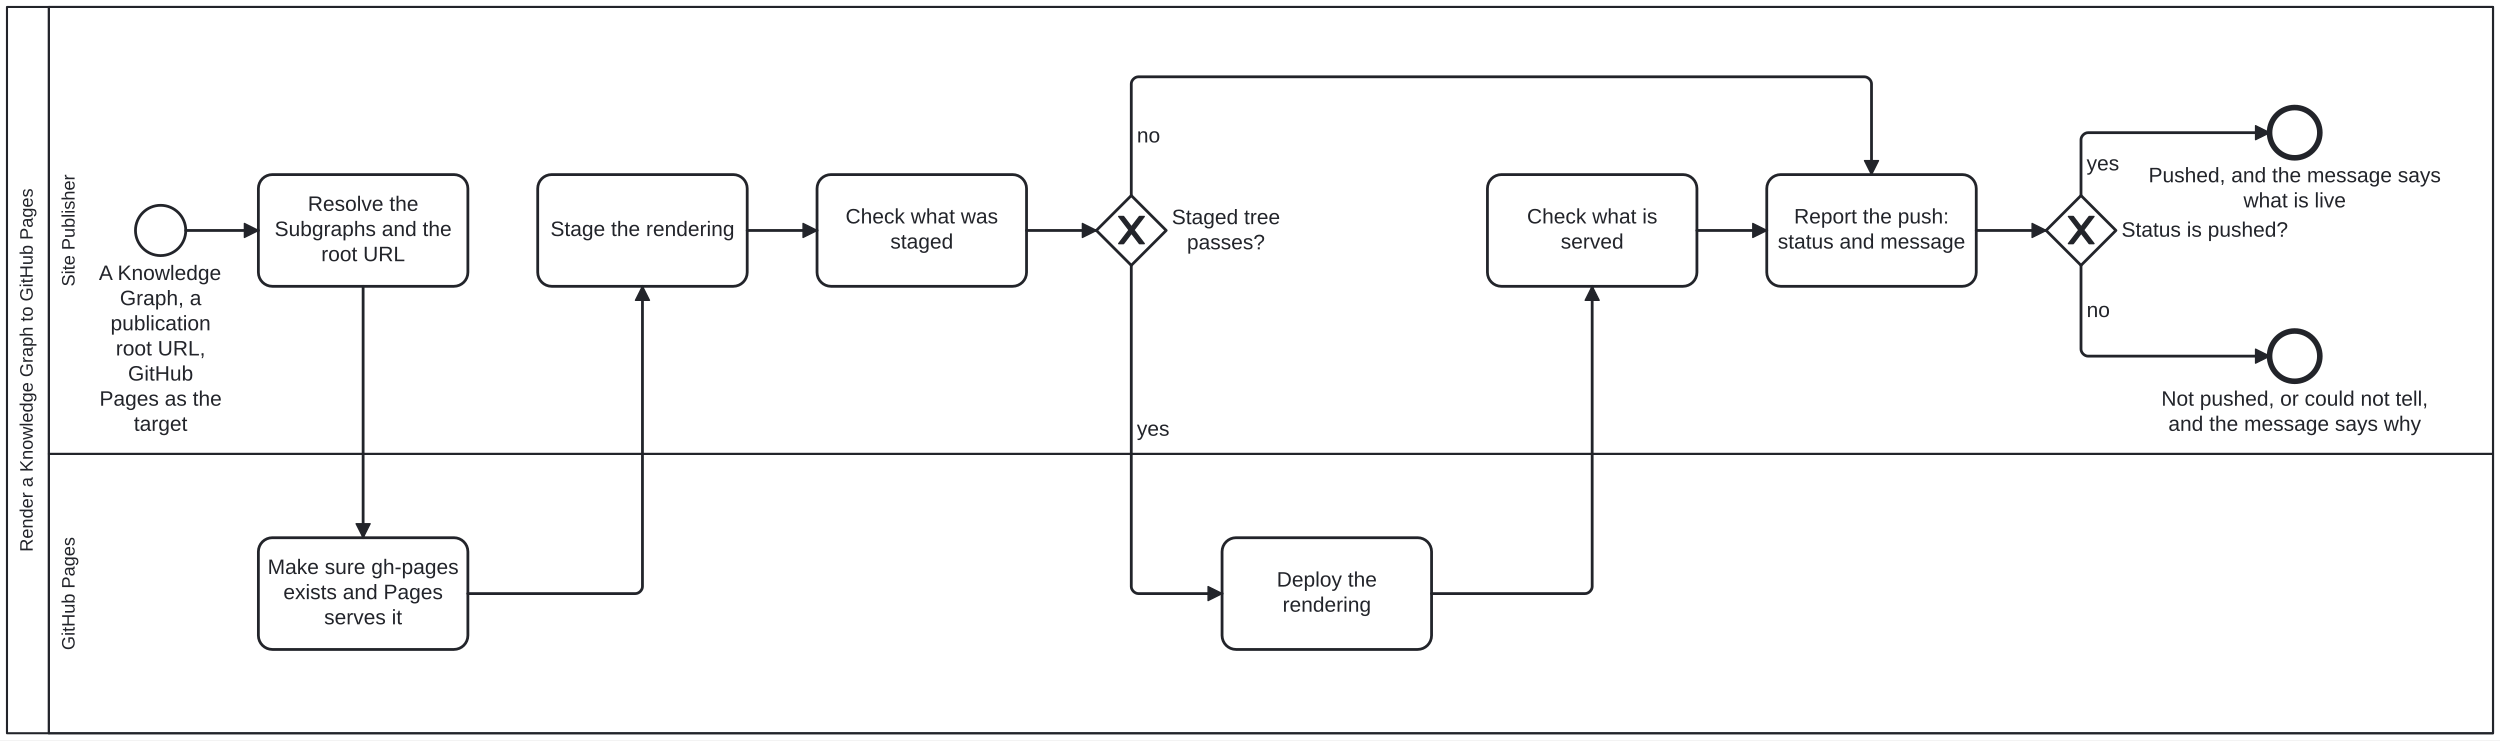
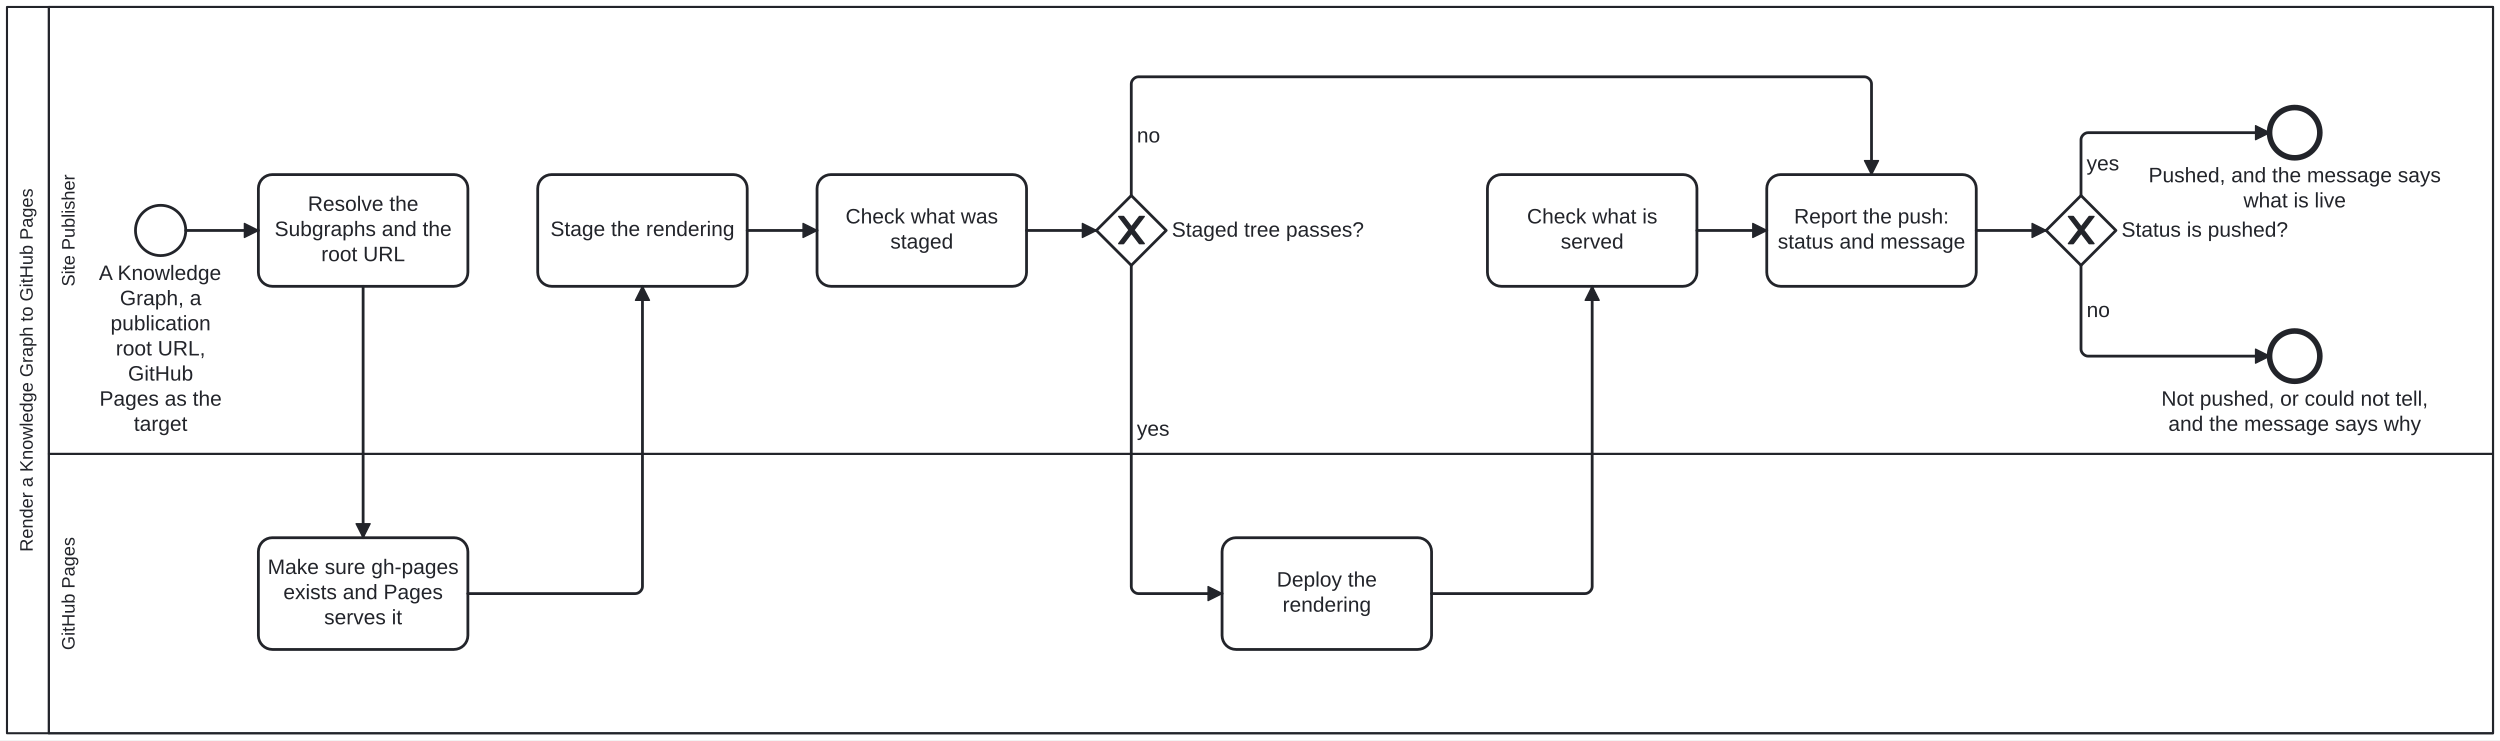
<svg xmlns="http://www.w3.org/2000/svg" width="100%" style="max-width:100%;height:auto" viewBox="135 75 1790 530" version="1.1">
  <rect x="135" y="75" width="1790" height="530" fill="#ffffff" />
  <g class="djs-group">
    <g class="djs-element djs-shape" data-element-id="Participant_Process_RenderKgToGitHubPages" style="display: block;" transform="matrix(1 0 0 1 140 80)">
      <g class="djs-visual">
        <rect x="0" y="0" width="1780" height="520" rx="0" ry="0" style="stroke-linecap: round; stroke-linejoin: round; stroke: rgb(34, 36, 42); stroke-width: 1.5px; fill: white; fill-opacity: 0.95;" />
        <path style="fill: none; stroke-linecap: round; stroke-linejoin: round; stroke: rgb(34, 36, 42); stroke-width: 1.5px;" d="M30,0L30,520" />
        <text lineHeight="1.05" class="djs-label" transform="matrix(-1.83697e-16 -1 1 -1.83697e-16 0 520)" style="font-family: Arial, sans-serif; font-size: 13px; font-weight: normal; fill: rgb(34, 36, 42);">
          <tspan x="129.921" y="18.413">Render a Knowledge Graph to GitHub Pages</tspan>
        </text>
      </g>
      <rect class="djs-hit djs-hit-all" x="0" y="0" width="1780" height="520" style="fill: none; stroke-opacity: 0; stroke: white; stroke-width: 15px;" />
    </g>
    <g class="djs-children">
      <g class="djs-group">
        <g class="djs-element djs-shape" data-element-id="Lane_GitHubPages" style="display: block;" transform="matrix(1 0 0 1 170 400)">
          <g class="djs-visual">
            <rect x="0" y="0" width="1750" height="200" rx="0" ry="0" style="stroke-linecap: round; stroke-linejoin: round; stroke: rgb(34, 36, 42); stroke-width: 1.5px; fill: white; fill-opacity: 0.25;" />
            <text lineHeight="1.05" class="djs-label" transform="matrix(-1.83697e-16 -1 1 -1.83697e-16 0 200)" style="font-family: Arial, sans-serif; font-size: 13px; font-weight: normal; fill: rgb(34, 36, 42);">
              <tspan x="59.534" y="18.413">GitHub Pages</tspan>
            </text>
          </g>
          <rect class="djs-hit djs-hit-all" x="0" y="0" width="1750" height="200" style="fill: none; stroke-opacity: 0; stroke: white; stroke-width: 15px;" />
        </g>
      </g>
      <g class="djs-group">
        <g class="djs-element djs-shape" data-element-id="Lane_SitePublisher" style="display: block;" transform="matrix(1 0 0 1 170 80)">
          <g class="djs-visual">
            <rect x="0" y="0" width="1750" height="320" rx="0" ry="0" style="stroke-linecap: round; stroke-linejoin: round; stroke: rgb(34, 36, 42); stroke-width: 1.5px; fill: white; fill-opacity: 0.25;" />
            <text lineHeight="1.05" class="djs-label" transform="matrix(-1.83697e-16 -1 1 -1.83697e-16 0 320)" style="font-family: Arial, sans-serif; font-size: 13px; font-weight: normal; fill: rgb(34, 36, 42);">
              <tspan x="119.896" y="18.413">Site Publisher</tspan>
            </text>
          </g>
          <rect class="djs-hit djs-hit-all" x="0" y="0" width="1750" height="320" style="fill: none; stroke-opacity: 0; stroke: white; stroke-width: 15px;" />
        </g>
      </g>
      <g class="djs-group">
        <g class="djs-element djs-shape" data-element-id="Start_Render" style="display: block;" transform="matrix(1 0 0 1 232 222)">
          <g class="djs-visual">
            <circle cx="18" cy="18" r="18" style="stroke-linecap: round; stroke-linejoin: round; stroke: rgb(34, 36, 42); stroke-width: 2px; fill: white; fill-opacity: 0.95;" />
          </g>
          <rect class="djs-hit djs-hit-all" x="0" y="0" width="36" height="36" style="fill: none; stroke-opacity: 0; stroke: white; stroke-width: 15px;" />
        </g>
      </g>
      <g class="djs-group">
        <g class="djs-element djs-shape" data-element-id="Start_Render_label" style="display: block;" transform="matrix(1 0 0 1 186.2109 262)">
          <g class="djs-visual">
            <text lineHeight="1.2" class="djs-label" style="font-family: Arial, sans-serif; font-size: 15px; font-weight: normal; fill: rgb(34, 36, 42);">
              <tspan x="19.591" y="13.5">A Knowledge</tspan>
              <tspan x="34.606" y="31.5">Graph, a</tspan>
              <tspan x="27.93" y="49.5">publication</tspan>
              <tspan x="31.694" y="67.5">root URL,</tspan>
              <tspan x="40.447" y="85.5">GitHub</tspan>
              <tspan x="20.009" y="103.5">Pages as the</tspan>
              <tspan x="44.611" y="121.5">target</tspan>
            </text>
          </g>
          <rect class="djs-hit djs-hit-all" x="0" y="0" width="127.578" height="126" style="fill: none; stroke-opacity: 0; stroke: white; stroke-width: 15px;" />
        </g>
      </g>
      <g class="djs-group">
        <g class="djs-element djs-shape" data-element-id="A_ResolveInputs" style="display: block;" transform="matrix(1 0 0 1 320 200)">
          <g class="djs-visual">
            <rect x="0" y="0" width="150" height="80" rx="10" ry="10" style="stroke-linecap: round; stroke-linejoin: round; stroke: rgb(34, 36, 42); stroke-width: 2px; fill: white; fill-opacity: 0.95;" />
            <text lineHeight="1.2" class="djs-label" transform="translate(0 12.5)" style="font-family: Arial, sans-serif; font-size: 15px; font-weight: normal; fill: rgb(34, 36, 42);">
              <tspan x="35.394" y="13.5">Resolve the</tspan>
              <tspan x="11.616" y="31.5">Subgraphs and the</tspan>
              <tspan x="44.989" y="49.5">root URL</tspan>
            </text>
          </g>
          <rect class="djs-hit djs-hit-all" x="0" y="0" width="150" height="80" style="fill: none; stroke-opacity: 0; stroke: white; stroke-width: 15px;" />
        </g>
      </g>
      <g class="djs-group">
        <g class="djs-element djs-shape" data-element-id="A_Provision" style="display: block;" transform="matrix(1 0 0 1 320 460)">
          <g class="djs-visual">
            <rect x="0" y="0" width="150" height="80" rx="10" ry="10" style="stroke-linecap: round; stroke-linejoin: round; stroke: rgb(34, 36, 42); stroke-width: 2px; fill: white; fill-opacity: 0.95;" />
            <text lineHeight="1.2" class="djs-label" transform="translate(0 12.5)" style="font-family: Arial, sans-serif; font-size: 15px; font-weight: normal; fill: rgb(34, 36, 42);">
              <tspan x="6.628" y="13.5">Make sure gh-pages</tspan>
              <tspan x="17.882" y="31.5">exists and Pages</tspan>
              <tspan x="47.076" y="49.5">serves it</tspan>
            </text>
          </g>
          <rect class="djs-hit djs-hit-all" x="0" y="0" width="150" height="80" style="fill: none; stroke-opacity: 0; stroke: white; stroke-width: 15px;" />
        </g>
      </g>
      <g class="djs-group">
        <g class="djs-element djs-shape" data-element-id="A_Stage" style="display: block;" transform="matrix(1 0 0 1 520 200)">
          <g class="djs-visual">
            <rect x="0" y="0" width="150" height="80" rx="10" ry="10" style="stroke-linecap: round; stroke-linejoin: round; stroke: rgb(34, 36, 42); stroke-width: 2px; fill: white; fill-opacity: 0.95;" />
            <text lineHeight="1.2" class="djs-label" transform="translate(0 30.5)" style="font-family: Arial, sans-serif; font-size: 15px; font-weight: normal; fill: rgb(34, 36, 42);">
              <tspan x="9.119" y="13.5">Stage the rendering</tspan>
            </text>
          </g>
          <rect class="djs-hit djs-hit-all" x="0" y="0" width="150" height="80" style="fill: none; stroke-opacity: 0; stroke: white; stroke-width: 15px;" />
        </g>
      </g>
      <g class="djs-group">
        <g class="djs-element djs-shape" data-element-id="A_CheckStaged" style="display: block;" transform="matrix(1 0 0 1 720 200)">
          <g class="djs-visual">
            <rect x="0" y="0" width="150" height="80" rx="10" ry="10" style="stroke-linecap: round; stroke-linejoin: round; stroke: rgb(34, 36, 42); stroke-width: 2px; fill: white; fill-opacity: 0.95;" />
            <text lineHeight="1.2" class="djs-label" transform="translate(0 21.5)" style="font-family: Arial, sans-serif; font-size: 15px; font-weight: normal; fill: rgb(34, 36, 42);">
              <tspan x="20.394" y="13.5">Check what was</tspan>
              <tspan x="52.482" y="31.5">staged</tspan>
            </text>
          </g>
          <rect class="djs-hit djs-hit-all" x="0" y="0" width="150" height="80" style="fill: none; stroke-opacity: 0; stroke: white; stroke-width: 15px;" />
        </g>
      </g>
      <g class="djs-group">
        <g class="djs-element djs-shape" data-element-id="GW_Staged" style="display: block;" transform="matrix(1 0 0 1 920 215)">
          <g class="djs-visual">
            <polygon points="25,0 50,25 25,50 0,25" style="stroke-linecap: round; stroke-linejoin: round; stroke: rgb(34, 36, 42); stroke-width: 2px; fill: white; fill-opacity: 0.95;" />
            <path d="m 16,15 7.429,9.714 -7.429,9.714 3.429,0 5.714,-7.464 5.714,7.464 3.429,0 -7.429,-9.714 7.429,-9.714 -3.429,0 -5.714,7.464 -5.714,-7.464 -3.429,0 z" style="fill: rgb(34, 36, 42); stroke-linecap: round; stroke-linejoin: round; stroke: rgb(34, 36, 42); stroke-width: 1px;" />
          </g>
          <rect class="djs-hit djs-hit-all" x="0" y="0" width="50" height="50" style="fill: none; stroke-opacity: 0; stroke: white; stroke-width: 15px;" />
        </g>
      </g>
      <g class="djs-group">
-         <g class="djs-element djs-shape" data-element-id="GW_Staged_label" style="display: block;" transform="matrix(1 0 0 1 954 222)">
-           <g class="djs-visual">
-             <text lineHeight="1.2" class="djs-label" style="font-family: Arial, sans-serif; font-size: 15px; font-weight: normal; fill: rgb(34, 36, 42);">
-               <tspan x="20.003" y="13.5">Staged tree</tspan>
-               <tspan x="30.847" y="31.5">passes?</tspan>
-             </text>
-           </g>
-           <rect class="djs-hit djs-hit-all" x="0" y="0" width="117.562" height="36" style="fill: none; stroke-opacity: 0; stroke: white; stroke-width: 15px;" />
+         <g class="djs-element djs-shape" data-element-id="GW_Staged_label" style="display: block;" transform="matrix(1 0 0 1 954 231)">
+           <g class="djs-visual">
+             <text lineHeight="1.2" class="djs-label" style="font-family: Arial, sans-serif; font-size: 15px; font-weight: normal; fill: rgb(34, 36, 42);">
+               <tspan x="20" y="13.5">Staged tree passes?</tspan>
+             </text>
+           </g>
+           <rect class="djs-hit djs-hit-all" x="0" y="0" width="177.594" height="18" style="fill: none; stroke-opacity: 0; stroke: white; stroke-width: 15px;" />
        </g>
      </g>
      <g class="djs-group">
        <g class="djs-element djs-shape" data-element-id="A_Deploy" style="display: block;" transform="matrix(1 0 0 1 1010 460)">
          <g class="djs-visual">
            <rect x="0" y="0" width="150" height="80" rx="10" ry="10" style="stroke-linecap: round; stroke-linejoin: round; stroke: rgb(34, 36, 42); stroke-width: 2px; fill: white; fill-opacity: 0.95;" />
            <text lineHeight="1.2" class="djs-label" transform="translate(0 21.5)" style="font-family: Arial, sans-serif; font-size: 15px; font-weight: normal; fill: rgb(34, 36, 42);">
              <tspan x="39.144" y="13.5">Deploy the</tspan>
              <tspan x="43.312" y="31.5">rendering</tspan>
            </text>
          </g>
          <rect class="djs-hit djs-hit-all" x="0" y="0" width="150" height="80" style="fill: none; stroke-opacity: 0; stroke: white; stroke-width: 15px;" />
        </g>
      </g>
      <g class="djs-group">
        <g class="djs-element djs-shape" data-element-id="A_CheckServed" style="display: block;" transform="matrix(1 0 0 1 1200 200)">
          <g class="djs-visual">
            <rect x="0" y="0" width="150" height="80" rx="10" ry="10" style="stroke-linecap: round; stroke-linejoin: round; stroke: rgb(34, 36, 42); stroke-width: 2px; fill: white; fill-opacity: 0.95;" />
            <text lineHeight="1.2" class="djs-label" transform="translate(0 21.5)" style="font-family: Arial, sans-serif; font-size: 15px; font-weight: normal; fill: rgb(34, 36, 42);">
              <tspan x="28.315" y="13.5">Check what is</tspan>
              <tspan x="52.489" y="31.5">served</tspan>
            </text>
          </g>
          <rect class="djs-hit djs-hit-all" x="0" y="0" width="150" height="80" style="fill: none; stroke-opacity: 0; stroke: white; stroke-width: 15px;" />
        </g>
      </g>
      <g class="djs-group">
        <g class="djs-element djs-shape" data-element-id="A_Report" style="display: block;" transform="matrix(1 0 0 1 1400 200)">
          <g class="djs-visual">
            <rect x="0" y="0" width="150" height="80" rx="10" ry="10" style="stroke-linecap: round; stroke-linejoin: round; stroke: rgb(34, 36, 42); stroke-width: 2px; fill: white; fill-opacity: 0.95;" />
            <text lineHeight="1.2" class="djs-label" transform="translate(0 21.5)" style="font-family: Arial, sans-serif; font-size: 15px; font-weight: normal; fill: rgb(34, 36, 42);">
              <tspan x="19.548" y="13.5">Report the push:</tspan>
              <tspan x="7.877" y="31.5">status and message</tspan>
            </text>
          </g>
          <rect class="djs-hit djs-hit-all" x="0" y="0" width="150" height="80" style="fill: none; stroke-opacity: 0; stroke: white; stroke-width: 15px;" />
        </g>
      </g>
      <g class="djs-group">
        <g class="djs-element djs-shape" data-element-id="GW_Pushed" style="display: block;" transform="matrix(1 0 0 1 1600 215)">
          <g class="djs-visual">
            <polygon points="25,0 50,25 25,50 0,25" style="stroke-linecap: round; stroke-linejoin: round; stroke: rgb(34, 36, 42); stroke-width: 2px; fill: white; fill-opacity: 0.95;" />
            <path d="m 16,15 7.429,9.714 -7.429,9.714 3.429,0 5.714,-7.464 5.714,7.464 3.429,0 -7.429,-9.714 7.429,-9.714 -3.429,0 -5.714,7.464 -5.714,-7.464 -3.429,0 z" style="fill: rgb(34, 36, 42); stroke-linecap: round; stroke-linejoin: round; stroke: rgb(34, 36, 42); stroke-width: 1px;" />
          </g>
          <rect class="djs-hit djs-hit-all" x="0" y="0" width="50" height="50" style="fill: none; stroke-opacity: 0; stroke: white; stroke-width: 15px;" />
        </g>
      </g>
      <g class="djs-group">
        <g class="djs-element djs-shape" data-element-id="GW_Pushed_label" style="display: block;" transform="matrix(1 0 0 1 1634 231)">
          <g class="djs-visual">
            <text lineHeight="1.2" class="djs-label" style="font-family: Arial, sans-serif; font-size: 15px; font-weight: normal; fill: rgb(34, 36, 42);">
              <tspan x="20.002" y="13.5">Status is pushed?</tspan>
            </text>
          </g>
          <rect class="djs-hit djs-hit-all" x="0" y="0" width="159.25" height="18" style="fill: none; stroke-opacity: 0; stroke: white; stroke-width: 15px;" />
        </g>
      </g>
      <g class="djs-group">
        <g class="djs-element djs-shape" data-element-id="End_Pushed" style="display: block;" transform="matrix(1 0 0 1 1760 152)">
          <g class="djs-visual">
            <circle cx="18" cy="18" r="18" style="stroke-linecap: round; stroke-linejoin: round; stroke: rgb(34, 36, 42); stroke-width: 4px; fill: white; fill-opacity: 0.95;" />
          </g>
          <rect class="djs-hit djs-hit-all" x="0" y="0" width="36" height="36" style="fill: none; stroke-opacity: 0; stroke: white; stroke-width: 15px;" />
        </g>
      </g>
      <g class="djs-group">
        <g class="djs-element djs-shape" data-element-id="End_Pushed_label" style="display: block;" transform="matrix(1 0 0 1 1653.352 192)">
          <g class="djs-visual">
            <text lineHeight="1.2" class="djs-label" style="font-family: Arial, sans-serif; font-size: 15px; font-weight: normal; fill: rgb(34, 36, 42);">
              <tspan x="20" y="13.5">Pushed, and the message says</tspan>
              <tspan x="87.969" y="31.5">what is live</tspan>
            </text>
          </g>
          <rect class="djs-hit djs-hit-all" x="0" y="0" width="249.297" height="36" style="fill: none; stroke-opacity: 0; stroke: white; stroke-width: 15px;" />
        </g>
      </g>
      <g class="djs-group">
        <g class="djs-element djs-shape" data-element-id="End_NotPushed" style="display: block;" transform="matrix(1 0 0 1 1760 312)">
          <g class="djs-visual">
            <circle cx="18" cy="18" r="18" style="stroke-linecap: round; stroke-linejoin: round; stroke: rgb(34, 36, 42); stroke-width: 4px; fill: white; fill-opacity: 0.95;" />
          </g>
          <rect class="djs-hit djs-hit-all" x="0" y="0" width="36" height="36" style="fill: none; stroke-opacity: 0; stroke: white; stroke-width: 15px;" />
        </g>
      </g>
      <g class="djs-group">
        <g class="djs-element djs-shape" data-element-id="End_NotPushed_label" style="display: block;" transform="matrix(1 0 0 1 1662.523 352)">
          <g class="djs-visual">
            <text lineHeight="1.2" class="djs-label" style="font-family: Arial, sans-serif; font-size: 15px; font-weight: normal; fill: rgb(34, 36, 42);">
              <tspan x="20.002" y="13.5">Not pushed, or could not tell,</tspan>
              <tspan x="25.011" y="31.5">and the message says why</tspan>
            </text>
          </g>
          <rect class="djs-hit djs-hit-all" x="0" y="0" width="230.953" height="36" style="fill: none; stroke-opacity: 0; stroke: white; stroke-width: 15px;" />
        </g>
      </g>
      <g class="djs-group">
        <g class="djs-element djs-connection" data-element-id="SF_RG_1" style="display: block;">
          <g class="djs-visual">
            <defs>
              <marker id="bpmn-marker-1" viewBox="0 0 20 20" refX="11" refY="10" markerWidth="10" markerHeight="10" orient="auto">
                <path d="M 1 5 L 11 10 L 1 15 Z" style="stroke-linecap: round; stroke-linejoin: round; stroke: rgb(34, 36, 42); stroke-width: 1px; fill: rgb(34, 36, 42);" />
              </marker>
            </defs>
            <path data-corner-radius="5" style="fill: none; stroke-linecap: round; stroke-linejoin: round; stroke: rgb(34, 36, 42); stroke-width: 2px; marker-end: url('#bpmn-marker-1');" d="M268,240L320,240" />
          </g>
          <path d="M268,240L320,240" class="djs-hit djs-hit-stroke" style="fill: none; stroke-opacity: 0; stroke: white; stroke-width: 15px;" />
        </g>
      </g>
      <g class="djs-group">
        <g class="djs-element djs-connection" data-element-id="SF_RG_2" style="display: block;">
          <g class="djs-visual">
            <defs>
              <marker id="bpmn-marker-2" viewBox="0 0 20 20" refX="11" refY="10" markerWidth="10" markerHeight="10" orient="auto">
                <path d="M 1 5 L 11 10 L 1 15 Z" style="stroke-linecap: round; stroke-linejoin: round; stroke: rgb(34, 36, 42); stroke-width: 1px; fill: rgb(34, 36, 42);" />
              </marker>
            </defs>
            <path data-corner-radius="5" style="fill: none; stroke-linecap: round; stroke-linejoin: round; stroke: rgb(34, 36, 42); stroke-width: 2px; marker-end: url('#bpmn-marker-2');" d="M395,280L395,460" />
          </g>
          <path d="M395,280L395,460" class="djs-hit djs-hit-stroke" style="fill: none; stroke-opacity: 0; stroke: white; stroke-width: 15px;" />
        </g>
      </g>
      <g class="djs-group">
        <g class="djs-element djs-connection" data-element-id="SF_RG_2b" style="display: block;">
          <g class="djs-visual">
            <defs>
              <marker id="bpmn-marker-3" viewBox="0 0 20 20" refX="11" refY="10" markerWidth="10" markerHeight="10" orient="auto">
                <path d="M 1 5 L 11 10 L 1 15 Z" style="stroke-linecap: round; stroke-linejoin: round; stroke: rgb(34, 36, 42); stroke-width: 1px; fill: rgb(34, 36, 42);" />
              </marker>
            </defs>
            <path data-corner-radius="5" style="fill: none; stroke-linecap: round; stroke-linejoin: round; stroke: rgb(34, 36, 42); stroke-width: 2px; marker-end: url('#bpmn-marker-3');" d="M470,500L590,500C592.5,500,595,497.5,595,495L595,280" />
          </g>
          <path d="M470,500L595,500L595,280" class="djs-hit djs-hit-stroke" style="fill: none; stroke-opacity: 0; stroke: white; stroke-width: 15px;" />
        </g>
      </g>
      <g class="djs-group">
        <g class="djs-element djs-connection" data-element-id="SF_RG_3" style="display: block;">
          <g class="djs-visual">
            <defs>
              <marker id="bpmn-marker-4" viewBox="0 0 20 20" refX="11" refY="10" markerWidth="10" markerHeight="10" orient="auto">
                <path d="M 1 5 L 11 10 L 1 15 Z" style="stroke-linecap: round; stroke-linejoin: round; stroke: rgb(34, 36, 42); stroke-width: 1px; fill: rgb(34, 36, 42);" />
              </marker>
            </defs>
            <path data-corner-radius="5" style="fill: none; stroke-linecap: round; stroke-linejoin: round; stroke: rgb(34, 36, 42); stroke-width: 2px; marker-end: url('#bpmn-marker-4');" d="M670,240L720,240" />
          </g>
          <path d="M670,240L720,240" class="djs-hit djs-hit-stroke" style="fill: none; stroke-opacity: 0; stroke: white; stroke-width: 15px;" />
        </g>
      </g>
      <g class="djs-group">
        <g class="djs-element djs-connection" data-element-id="SF_RG_4" style="display: block;">
          <g class="djs-visual">
            <defs>
              <marker id="bpmn-marker-5" viewBox="0 0 20 20" refX="11" refY="10" markerWidth="10" markerHeight="10" orient="auto">
                <path d="M 1 5 L 11 10 L 1 15 Z" style="stroke-linecap: round; stroke-linejoin: round; stroke: rgb(34, 36, 42); stroke-width: 1px; fill: rgb(34, 36, 42);" />
              </marker>
            </defs>
            <path data-corner-radius="5" style="fill: none; stroke-linecap: round; stroke-linejoin: round; stroke: rgb(34, 36, 42); stroke-width: 2px; marker-end: url('#bpmn-marker-5');" d="M870,240L920,240" />
          </g>
          <path d="M870,240L920,240" class="djs-hit djs-hit-stroke" style="fill: none; stroke-opacity: 0; stroke: white; stroke-width: 15px;" />
        </g>
      </g>
      <g class="djs-group">
        <g class="djs-element djs-connection" data-element-id="SF_RG_5" style="display: block;">
          <g class="djs-visual">
            <defs>
              <marker id="bpmn-marker-6" viewBox="0 0 20 20" refX="11" refY="10" markerWidth="10" markerHeight="10" orient="auto">
                <path d="M 1 5 L 11 10 L 1 15 Z" style="stroke-linecap: round; stroke-linejoin: round; stroke: rgb(34, 36, 42); stroke-width: 1px; fill: rgb(34, 36, 42);" />
              </marker>
            </defs>
            <path data-corner-radius="5" style="fill: none; stroke-linecap: round; stroke-linejoin: round; stroke: rgb(34, 36, 42); stroke-width: 2px; marker-end: url('#bpmn-marker-6');" d="M945,265L945,495C945,497.5,947.5,500,950,500L1010,500" />
          </g>
          <path d="M945,265L945,500L1010,500" class="djs-hit djs-hit-stroke" style="fill: none; stroke-opacity: 0; stroke: white; stroke-width: 15px;" />
        </g>
      </g>
      <g class="djs-group">
        <g class="djs-element djs-shape" data-element-id="SF_RG_5_label" style="display: block;" transform="matrix(1 0 0 1 929 373.5)">
          <g class="djs-visual">
            <text lineHeight="1.2" class="djs-label" style="font-family: Arial, sans-serif; font-size: 15px; font-weight: normal; fill: rgb(34, 36, 42);">
              <tspan x="20.001" y="13.5">yes</tspan>
            </text>
          </g>
          <rect class="djs-hit djs-hit-all" x="0" y="0" width="63.344" height="18" style="fill: none; stroke-opacity: 0; stroke: white; stroke-width: 15px;" />
        </g>
      </g>
      <g class="djs-group">
        <g class="djs-element djs-connection" data-element-id="SF_RG_6" style="display: block;">
          <g class="djs-visual">
            <defs>
              <marker id="bpmn-marker-7" viewBox="0 0 20 20" refX="11" refY="10" markerWidth="10" markerHeight="10" orient="auto">
                <path d="M 1 5 L 11 10 L 1 15 Z" style="stroke-linecap: round; stroke-linejoin: round; stroke: rgb(34, 36, 42); stroke-width: 1px; fill: rgb(34, 36, 42);" />
              </marker>
            </defs>
            <path data-corner-radius="5" style="fill: none; stroke-linecap: round; stroke-linejoin: round; stroke: rgb(34, 36, 42); stroke-width: 2px; marker-end: url('#bpmn-marker-7');" d="M945,215L945,135C945,132.5,947.5,130,950,130L1470,130C1472.5,130,1475,132.5,1475,135L1475,200" />
          </g>
          <path d="M945,215L945,130L1475,130L1475,200" class="djs-hit djs-hit-stroke" style="fill: none; stroke-opacity: 0; stroke: white; stroke-width: 15px;" />
        </g>
      </g>
      <g class="djs-group">
        <g class="djs-element djs-shape" data-element-id="SF_RG_6_label" style="display: block;" transform="matrix(1 0 0 1 929 163.5)">
          <g class="djs-visual">
            <text lineHeight="1.2" class="djs-label" style="font-family: Arial, sans-serif; font-size: 15px; font-weight: normal; fill: rgb(34, 36, 42);">
              <tspan x="20.001" y="13.5">no</tspan>
            </text>
          </g>
          <rect class="djs-hit djs-hit-all" x="0" y="0" width="56.688" height="18" style="fill: none; stroke-opacity: 0; stroke: white; stroke-width: 15px;" />
        </g>
      </g>
      <g class="djs-group">
        <g class="djs-element djs-connection" data-element-id="SF_RG_7" style="display: block;">
          <g class="djs-visual">
            <defs>
              <marker id="bpmn-marker-8" viewBox="0 0 20 20" refX="11" refY="10" markerWidth="10" markerHeight="10" orient="auto">
                <path d="M 1 5 L 11 10 L 1 15 Z" style="stroke-linecap: round; stroke-linejoin: round; stroke: rgb(34, 36, 42); stroke-width: 1px; fill: rgb(34, 36, 42);" />
              </marker>
            </defs>
            <path data-corner-radius="5" style="fill: none; stroke-linecap: round; stroke-linejoin: round; stroke: rgb(34, 36, 42); stroke-width: 2px; marker-end: url('#bpmn-marker-8');" d="M1160,500L1270,500C1272.5,500,1275,497.5,1275,495L1275,280" />
          </g>
          <path d="M1160,500L1275,500L1275,280" class="djs-hit djs-hit-stroke" style="fill: none; stroke-opacity: 0; stroke: white; stroke-width: 15px;" />
        </g>
      </g>
      <g class="djs-group">
        <g class="djs-element djs-connection" data-element-id="SF_RG_8" style="display: block;">
          <g class="djs-visual">
            <defs>
              <marker id="bpmn-marker-9" viewBox="0 0 20 20" refX="11" refY="10" markerWidth="10" markerHeight="10" orient="auto">
                <path d="M 1 5 L 11 10 L 1 15 Z" style="stroke-linecap: round; stroke-linejoin: round; stroke: rgb(34, 36, 42); stroke-width: 1px; fill: rgb(34, 36, 42);" />
              </marker>
            </defs>
            <path data-corner-radius="5" style="fill: none; stroke-linecap: round; stroke-linejoin: round; stroke: rgb(34, 36, 42); stroke-width: 2px; marker-end: url('#bpmn-marker-9');" d="M1350,240L1400,240" />
          </g>
          <path d="M1350,240L1400,240" class="djs-hit djs-hit-stroke" style="fill: none; stroke-opacity: 0; stroke: white; stroke-width: 15px;" />
        </g>
      </g>
      <g class="djs-group">
        <g class="djs-element djs-connection" data-element-id="SF_RG_9" style="display: block;">
          <g class="djs-visual">
            <defs>
              <marker id="bpmn-marker-10" viewBox="0 0 20 20" refX="11" refY="10" markerWidth="10" markerHeight="10" orient="auto">
                <path d="M 1 5 L 11 10 L 1 15 Z" style="stroke-linecap: round; stroke-linejoin: round; stroke: rgb(34, 36, 42); stroke-width: 1px; fill: rgb(34, 36, 42);" />
              </marker>
            </defs>
            <path data-corner-radius="5" style="fill: none; stroke-linecap: round; stroke-linejoin: round; stroke: rgb(34, 36, 42); stroke-width: 2px; marker-end: url('#bpmn-marker-10');" d="M1550,240L1600,240" />
          </g>
          <path d="M1550,240L1600,240" class="djs-hit djs-hit-stroke" style="fill: none; stroke-opacity: 0; stroke: white; stroke-width: 15px;" />
        </g>
      </g>
      <g class="djs-group">
        <g class="djs-element djs-connection" data-element-id="SF_RG_10" style="display: block;">
          <g class="djs-visual">
            <defs>
              <marker id="bpmn-marker-11" viewBox="0 0 20 20" refX="11" refY="10" markerWidth="10" markerHeight="10" orient="auto">
                <path d="M 1 5 L 11 10 L 1 15 Z" style="stroke-linecap: round; stroke-linejoin: round; stroke: rgb(34, 36, 42); stroke-width: 1px; fill: rgb(34, 36, 42);" />
              </marker>
            </defs>
            <path data-corner-radius="5" style="fill: none; stroke-linecap: round; stroke-linejoin: round; stroke: rgb(34, 36, 42); stroke-width: 2px; marker-end: url('#bpmn-marker-11');" d="M1625,215L1625,175C1625,172.5,1627.5,170,1630,170L1760,170" />
          </g>
          <path d="M1625,215L1625,170L1760,170" class="djs-hit djs-hit-stroke" style="fill: none; stroke-opacity: 0; stroke: white; stroke-width: 15px;" />
        </g>
      </g>
      <g class="djs-group">
        <g class="djs-element djs-shape" data-element-id="SF_RG_10_label" style="display: block;" transform="matrix(1 0 0 1 1609 183.5)">
          <g class="djs-visual">
            <text lineHeight="1.2" class="djs-label" style="font-family: Arial, sans-serif; font-size: 15px; font-weight: normal; fill: rgb(34, 36, 42);">
              <tspan x="20.001" y="13.5">yes</tspan>
            </text>
          </g>
          <rect class="djs-hit djs-hit-all" x="0" y="0" width="63.344" height="18" style="fill: none; stroke-opacity: 0; stroke: white; stroke-width: 15px;" />
        </g>
      </g>
      <g class="djs-group">
        <g class="djs-element djs-connection" data-element-id="SF_RG_11" style="display: block;">
          <g class="djs-visual">
            <defs>
              <marker id="bpmn-marker-12" viewBox="0 0 20 20" refX="11" refY="10" markerWidth="10" markerHeight="10" orient="auto">
                <path d="M 1 5 L 11 10 L 1 15 Z" style="stroke-linecap: round; stroke-linejoin: round; stroke: rgb(34, 36, 42); stroke-width: 1px; fill: rgb(34, 36, 42);" />
              </marker>
            </defs>
            <path data-corner-radius="5" style="fill: none; stroke-linecap: round; stroke-linejoin: round; stroke: rgb(34, 36, 42); stroke-width: 2px; marker-end: url('#bpmn-marker-12');" d="M1625,265L1625,325C1625,327.5,1627.5,330,1630,330L1760,330" />
          </g>
          <path d="M1625,265L1625,330L1760,330" class="djs-hit djs-hit-stroke" style="fill: none; stroke-opacity: 0; stroke: white; stroke-width: 15px;" />
        </g>
      </g>
      <g class="djs-group">
        <g class="djs-element djs-shape" data-element-id="SF_RG_11_label" style="display: block;" transform="matrix(1 0 0 1 1609 288.5)">
          <g class="djs-visual">
            <text lineHeight="1.2" class="djs-label" style="font-family: Arial, sans-serif; font-size: 15px; font-weight: normal; fill: rgb(34, 36, 42);">
              <tspan x="20.001" y="13.5">no</tspan>
            </text>
          </g>
          <rect class="djs-hit djs-hit-all" x="0" y="0" width="56.688" height="18" style="fill: none; stroke-opacity: 0; stroke: white; stroke-width: 15px;" />
        </g>
      </g>
    </g>
  </g>
</svg>
